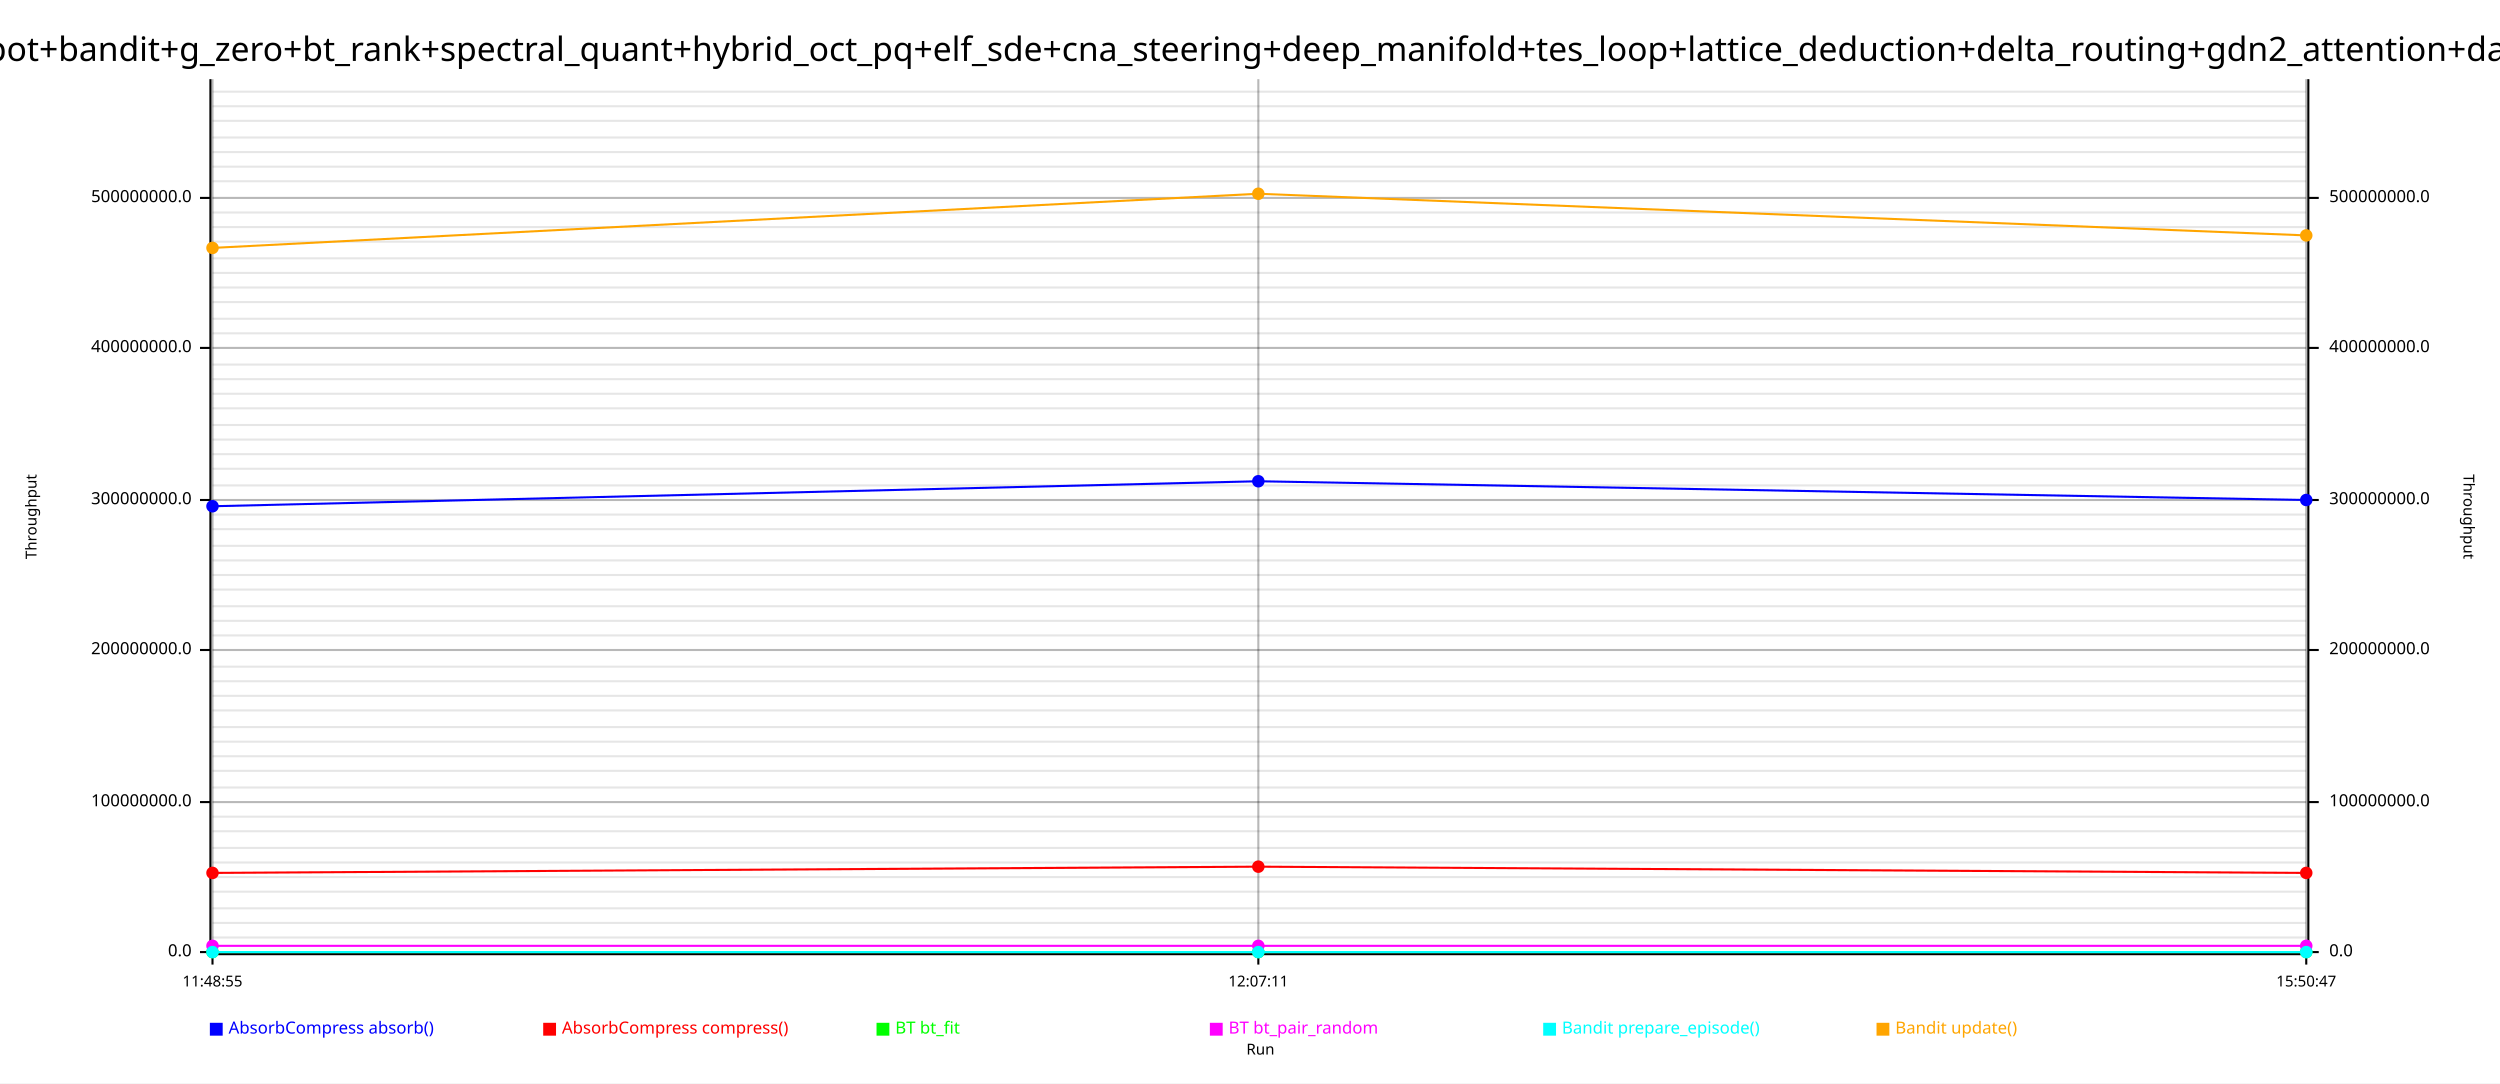
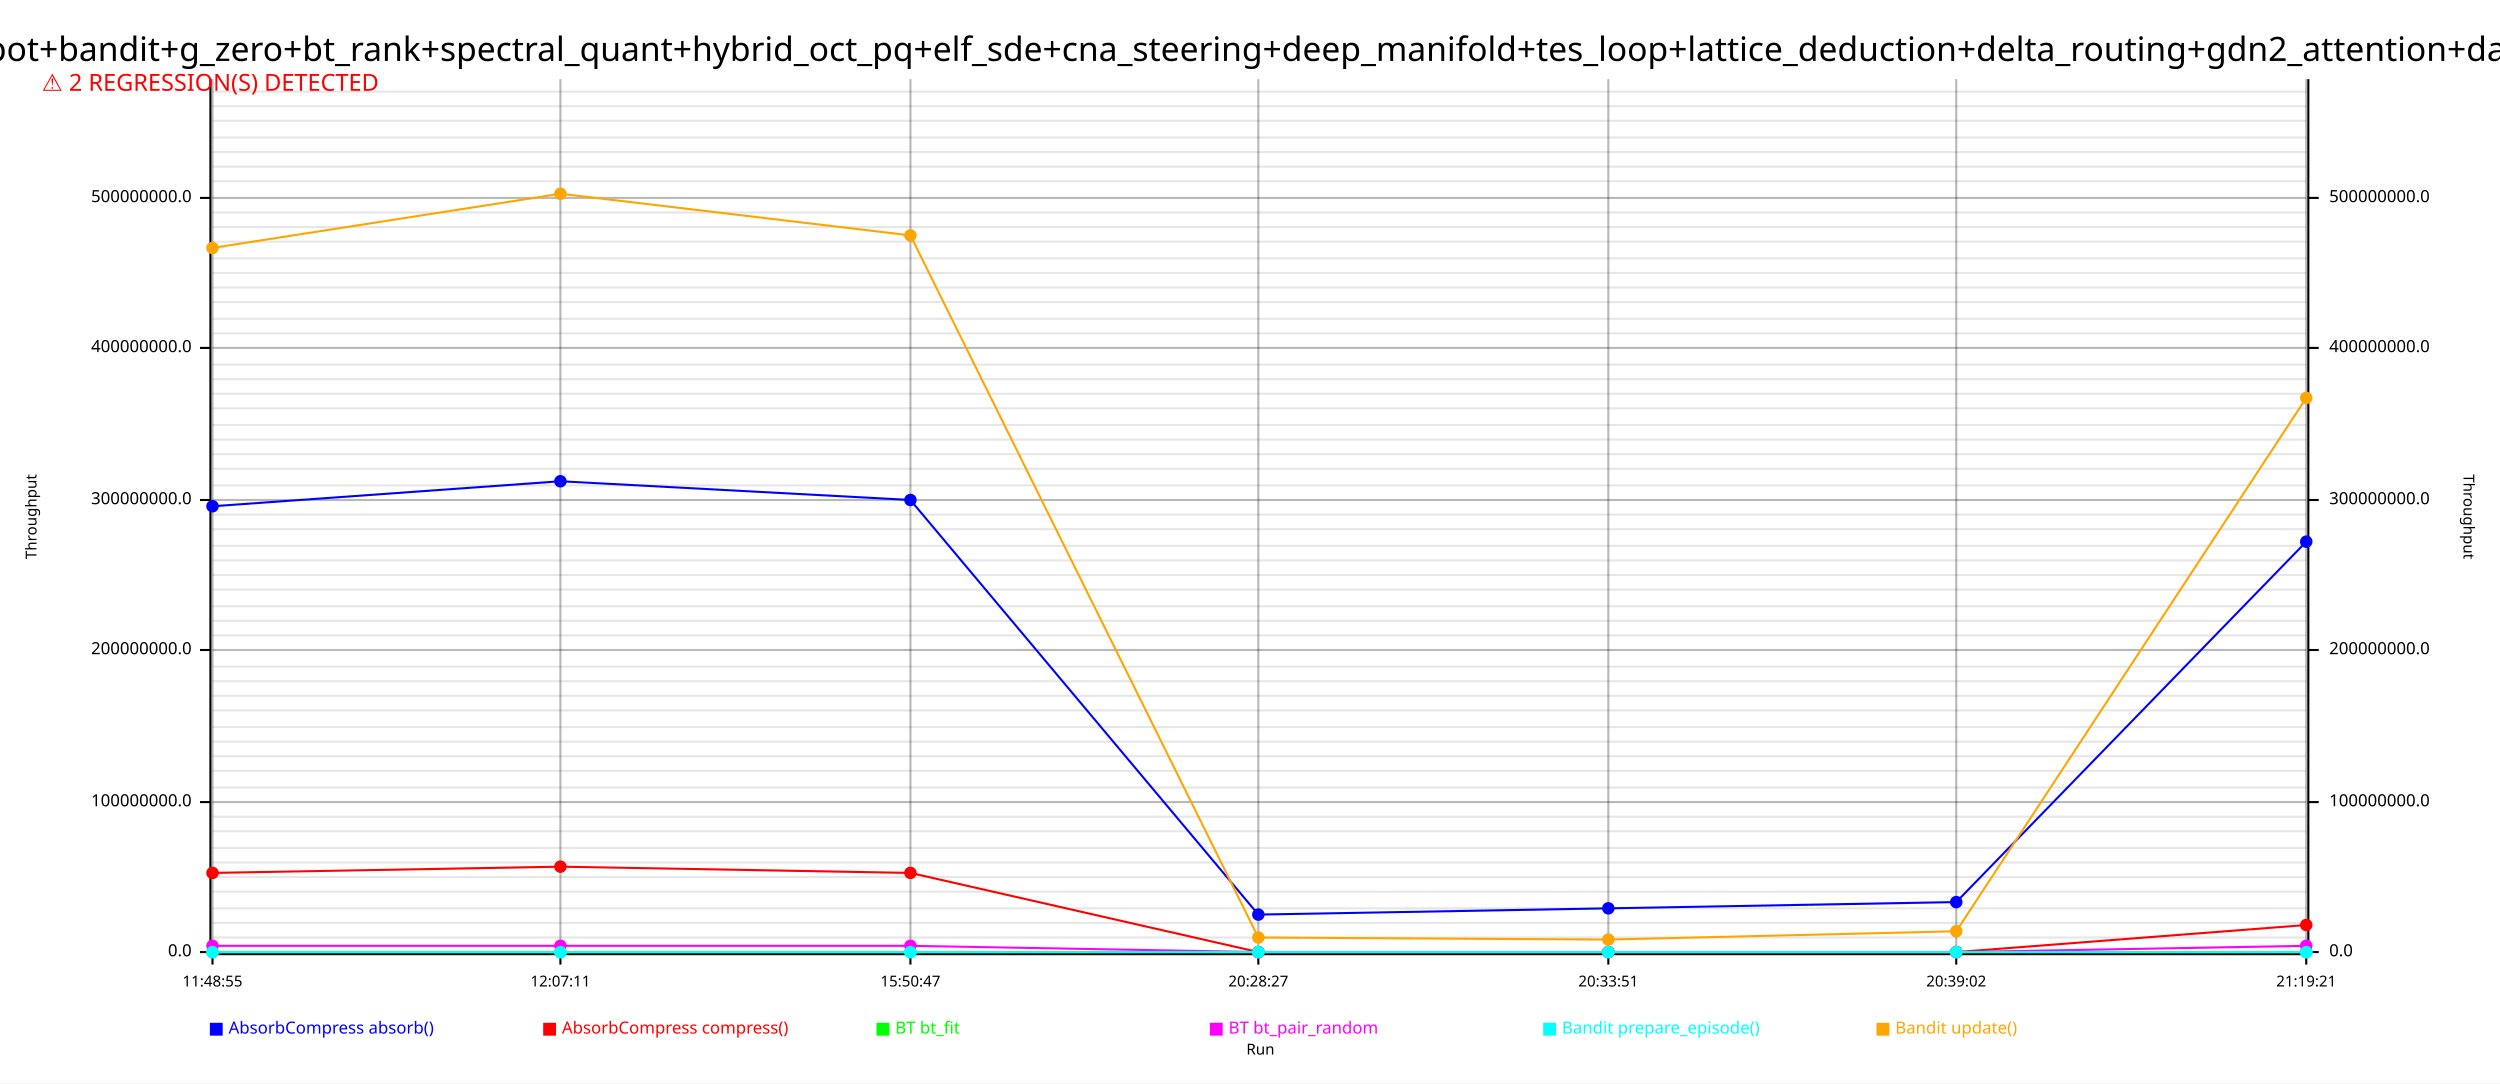
<svg xmlns="http://www.w3.org/2000/svg" width="1200" height="520" viewBox="0 0 1200 520">
  <rect x="0" y="0" width="1200" height="520" opacity="1" fill="#FFFFFF" stroke="none" />
  <text x="600" y="17" dy="0.76em" text-anchor="middle" font-family="sans-serif" font-size="16.129" opacity="1" fill="#000000">
Distill — Time Series [sparse_mlp+domain_latent+ppot+bandit+g_zero+bt_rank+spectral_quant+hybrid_oct_pq+elf_sde+cna_steering+deep_manifold+tes_loop+lattice_deduction+delta_routing+gdn2_attention+dash_attn+dreamer+lt2_looped+plasma_path+tf_loop]
</text>
  <line opacity="0.1" stroke="#000000" stroke-width="1" x1="102" y1="457" x2="102" y2="38" />
+   <line opacity="0.1" stroke="#000000" stroke-width="1" x1="269" y1="457" x2="269" y2="38" />
+   <line opacity="0.1" stroke="#000000" stroke-width="1" x1="437" y1="457" x2="437" y2="38" />
  <line opacity="0.1" stroke="#000000" stroke-width="1" x1="604" y1="457" x2="604" y2="38" />
+   <line opacity="0.1" stroke="#000000" stroke-width="1" x1="772" y1="457" x2="772" y2="38" />
+   <line opacity="0.1" stroke="#000000" stroke-width="1" x1="939" y1="457" x2="939" y2="38" />
  <line opacity="0.1" stroke="#000000" stroke-width="1" x1="1107" y1="457" x2="1107" y2="38" />
  <line opacity="0.1" stroke="#000000" stroke-width="1" x1="102" y1="457" x2="1107" y2="457" />
  <line opacity="0.1" stroke="#000000" stroke-width="1" x1="102" y1="450" x2="1107" y2="450" />
  <line opacity="0.1" stroke="#000000" stroke-width="1" x1="102" y1="443" x2="1107" y2="443" />
  <line opacity="0.1" stroke="#000000" stroke-width="1" x1="102" y1="436" x2="1107" y2="436" />
  <line opacity="0.1" stroke="#000000" stroke-width="1" x1="102" y1="428" x2="1107" y2="428" />
  <line opacity="0.1" stroke="#000000" stroke-width="1" x1="102" y1="421" x2="1107" y2="421" />
  <line opacity="0.1" stroke="#000000" stroke-width="1" x1="102" y1="414" x2="1107" y2="414" />
  <line opacity="0.1" stroke="#000000" stroke-width="1" x1="102" y1="407" x2="1107" y2="407" />
  <line opacity="0.1" stroke="#000000" stroke-width="1" x1="102" y1="399" x2="1107" y2="399" />
  <line opacity="0.1" stroke="#000000" stroke-width="1" x1="102" y1="392" x2="1107" y2="392" />
  <line opacity="0.1" stroke="#000000" stroke-width="1" x1="102" y1="385" x2="1107" y2="385" />
  <line opacity="0.1" stroke="#000000" stroke-width="1" x1="102" y1="378" x2="1107" y2="378" />
  <line opacity="0.1" stroke="#000000" stroke-width="1" x1="102" y1="370" x2="1107" y2="370" />
  <line opacity="0.1" stroke="#000000" stroke-width="1" x1="102" y1="363" x2="1107" y2="363" />
  <line opacity="0.1" stroke="#000000" stroke-width="1" x1="102" y1="356" x2="1107" y2="356" />
  <line opacity="0.1" stroke="#000000" stroke-width="1" x1="102" y1="349" x2="1107" y2="349" />
  <line opacity="0.1" stroke="#000000" stroke-width="1" x1="102" y1="341" x2="1107" y2="341" />
  <line opacity="0.1" stroke="#000000" stroke-width="1" x1="102" y1="334" x2="1107" y2="334" />
  <line opacity="0.1" stroke="#000000" stroke-width="1" x1="102" y1="327" x2="1107" y2="327" />
  <line opacity="0.1" stroke="#000000" stroke-width="1" x1="102" y1="320" x2="1107" y2="320" />
  <line opacity="0.1" stroke="#000000" stroke-width="1" x1="102" y1="312" x2="1107" y2="312" />
  <line opacity="0.1" stroke="#000000" stroke-width="1" x1="102" y1="305" x2="1107" y2="305" />
  <line opacity="0.1" stroke="#000000" stroke-width="1" x1="102" y1="298" x2="1107" y2="298" />
  <line opacity="0.1" stroke="#000000" stroke-width="1" x1="102" y1="291" x2="1107" y2="291" />
  <line opacity="0.1" stroke="#000000" stroke-width="1" x1="102" y1="283" x2="1107" y2="283" />
  <line opacity="0.1" stroke="#000000" stroke-width="1" x1="102" y1="276" x2="1107" y2="276" />
  <line opacity="0.1" stroke="#000000" stroke-width="1" x1="102" y1="269" x2="1107" y2="269" />
  <line opacity="0.1" stroke="#000000" stroke-width="1" x1="102" y1="262" x2="1107" y2="262" />
  <line opacity="0.1" stroke="#000000" stroke-width="1" x1="102" y1="254" x2="1107" y2="254" />
  <line opacity="0.1" stroke="#000000" stroke-width="1" x1="102" y1="247" x2="1107" y2="247" />
  <line opacity="0.1" stroke="#000000" stroke-width="1" x1="102" y1="240" x2="1107" y2="240" />
  <line opacity="0.1" stroke="#000000" stroke-width="1" x1="102" y1="233" x2="1107" y2="233" />
  <line opacity="0.1" stroke="#000000" stroke-width="1" x1="102" y1="225" x2="1107" y2="225" />
  <line opacity="0.1" stroke="#000000" stroke-width="1" x1="102" y1="218" x2="1107" y2="218" />
  <line opacity="0.1" stroke="#000000" stroke-width="1" x1="102" y1="211" x2="1107" y2="211" />
  <line opacity="0.1" stroke="#000000" stroke-width="1" x1="102" y1="204" x2="1107" y2="204" />
  <line opacity="0.1" stroke="#000000" stroke-width="1" x1="102" y1="196" x2="1107" y2="196" />
  <line opacity="0.1" stroke="#000000" stroke-width="1" x1="102" y1="189" x2="1107" y2="189" />
  <line opacity="0.1" stroke="#000000" stroke-width="1" x1="102" y1="182" x2="1107" y2="182" />
  <line opacity="0.1" stroke="#000000" stroke-width="1" x1="102" y1="175" x2="1107" y2="175" />
  <line opacity="0.1" stroke="#000000" stroke-width="1" x1="102" y1="167" x2="1107" y2="167" />
  <line opacity="0.1" stroke="#000000" stroke-width="1" x1="102" y1="160" x2="1107" y2="160" />
  <line opacity="0.1" stroke="#000000" stroke-width="1" x1="102" y1="153" x2="1107" y2="153" />
  <line opacity="0.1" stroke="#000000" stroke-width="1" x1="102" y1="145" x2="1107" y2="145" />
  <line opacity="0.1" stroke="#000000" stroke-width="1" x1="102" y1="138" x2="1107" y2="138" />
  <line opacity="0.1" stroke="#000000" stroke-width="1" x1="102" y1="131" x2="1107" y2="131" />
  <line opacity="0.1" stroke="#000000" stroke-width="1" x1="102" y1="124" x2="1107" y2="124" />
  <line opacity="0.1" stroke="#000000" stroke-width="1" x1="102" y1="116" x2="1107" y2="116" />
  <line opacity="0.1" stroke="#000000" stroke-width="1" x1="102" y1="109" x2="1107" y2="109" />
  <line opacity="0.1" stroke="#000000" stroke-width="1" x1="102" y1="102" x2="1107" y2="102" />
  <line opacity="0.1" stroke="#000000" stroke-width="1" x1="102" y1="95" x2="1107" y2="95" />
  <line opacity="0.1" stroke="#000000" stroke-width="1" x1="102" y1="87" x2="1107" y2="87" />
  <line opacity="0.1" stroke="#000000" stroke-width="1" x1="102" y1="80" x2="1107" y2="80" />
  <line opacity="0.1" stroke="#000000" stroke-width="1" x1="102" y1="73" x2="1107" y2="73" />
  <line opacity="0.1" stroke="#000000" stroke-width="1" x1="102" y1="66" x2="1107" y2="66" />
  <line opacity="0.1" stroke="#000000" stroke-width="1" x1="102" y1="58" x2="1107" y2="58" />
  <line opacity="0.1" stroke="#000000" stroke-width="1" x1="102" y1="51" x2="1107" y2="51" />
  <line opacity="0.1" stroke="#000000" stroke-width="1" x1="102" y1="44" x2="1107" y2="44" />
  <text x="12" y="248" dy="0.76em" text-anchor="middle" font-family="sans-serif" font-size="7.258" opacity="1" fill="#000000" transform="rotate(270, 12, 248)">
Throughput
</text>
  <text x="605" y="508" dy="-0.5ex" text-anchor="middle" font-family="sans-serif" font-size="7.258" opacity="1" fill="#000000">
Run
</text>
  <text x="1188" y="248" dy="0.76em" text-anchor="middle" font-family="sans-serif" font-size="7.258" opacity="1" fill="#000000" transform="rotate(90, 1188, 248)">
Throughput
</text>
  <line opacity="0.2" stroke="#000000" stroke-width="1" x1="102" y1="457" x2="102" y2="38" />
+   <line opacity="0.2" stroke="#000000" stroke-width="1" x1="269" y1="457" x2="269" y2="38" />
+   <line opacity="0.2" stroke="#000000" stroke-width="1" x1="437" y1="457" x2="437" y2="38" />
  <line opacity="0.2" stroke="#000000" stroke-width="1" x1="604" y1="457" x2="604" y2="38" />
+   <line opacity="0.2" stroke="#000000" stroke-width="1" x1="772" y1="457" x2="772" y2="38" />
+   <line opacity="0.2" stroke="#000000" stroke-width="1" x1="939" y1="457" x2="939" y2="38" />
  <line opacity="0.2" stroke="#000000" stroke-width="1" x1="1107" y1="457" x2="1107" y2="38" />
  <line opacity="0.2" stroke="#000000" stroke-width="1" x1="102" y1="457" x2="1107" y2="457" />
  <line opacity="0.2" stroke="#000000" stroke-width="1" x1="102" y1="385" x2="1107" y2="385" />
  <line opacity="0.2" stroke="#000000" stroke-width="1" x1="102" y1="312" x2="1107" y2="312" />
  <line opacity="0.2" stroke="#000000" stroke-width="1" x1="102" y1="240" x2="1107" y2="240" />
  <line opacity="0.2" stroke="#000000" stroke-width="1" x1="102" y1="167" x2="1107" y2="167" />
  <line opacity="0.2" stroke="#000000" stroke-width="1" x1="102" y1="95" x2="1107" y2="95" />
  <polyline fill="none" opacity="1" stroke="#000000" stroke-width="1" points="101,38 101,457 " />
  <text x="92" y="457" dy="0.5ex" text-anchor="end" font-family="sans-serif" font-size="8.065" opacity="1" fill="#000000">
0.0
</text>
  <polyline fill="none" opacity="1" stroke="#000000" stroke-width="1" points="96,457 101,457 " />
  <text x="92" y="385" dy="0.5ex" text-anchor="end" font-family="sans-serif" font-size="8.065" opacity="1" fill="#000000">
100000000.0
</text>
  <polyline fill="none" opacity="1" stroke="#000000" stroke-width="1" points="96,385 101,385 " />
  <text x="92" y="312" dy="0.5ex" text-anchor="end" font-family="sans-serif" font-size="8.065" opacity="1" fill="#000000">
200000000.0
</text>
  <polyline fill="none" opacity="1" stroke="#000000" stroke-width="1" points="96,312 101,312 " />
  <text x="92" y="240" dy="0.5ex" text-anchor="end" font-family="sans-serif" font-size="8.065" opacity="1" fill="#000000">
300000000.0
</text>
  <polyline fill="none" opacity="1" stroke="#000000" stroke-width="1" points="96,240 101,240 " />
  <text x="92" y="167" dy="0.5ex" text-anchor="end" font-family="sans-serif" font-size="8.065" opacity="1" fill="#000000">
400000000.0
</text>
  <polyline fill="none" opacity="1" stroke="#000000" stroke-width="1" points="96,167 101,167 " />
  <text x="92" y="95" dy="0.5ex" text-anchor="end" font-family="sans-serif" font-size="8.065" opacity="1" fill="#000000">
500000000.0
</text>
  <polyline fill="none" opacity="1" stroke="#000000" stroke-width="1" points="96,95 101,95 " />
  <polyline fill="none" opacity="1" stroke="#000000" stroke-width="1" points="102,458 1107,458 " />
  <text x="102" y="468" dy="0.76em" text-anchor="middle" font-family="sans-serif" font-size="7.258" opacity="1" fill="#000000">
11:48:55
</text>
  <polyline fill="none" opacity="1" stroke="#000000" stroke-width="1" points="102,458 102,463 " />
+   <text x="269" y="468" dy="0.76em" text-anchor="middle" font-family="sans-serif" font-size="7.258" opacity="1" fill="#000000">
+ 12:07:11
+ </text>
+   <polyline fill="none" opacity="1" stroke="#000000" stroke-width="1" points="269,458 269,463 " />
+   <text x="437" y="468" dy="0.76em" text-anchor="middle" font-family="sans-serif" font-size="7.258" opacity="1" fill="#000000">
+ 15:50:47
+ </text>
+   <polyline fill="none" opacity="1" stroke="#000000" stroke-width="1" points="437,458 437,463 " />
  <text x="604" y="468" dy="0.76em" text-anchor="middle" font-family="sans-serif" font-size="7.258" opacity="1" fill="#000000">
- 12:07:11
+ 20:28:27
</text>
  <polyline fill="none" opacity="1" stroke="#000000" stroke-width="1" points="604,458 604,463 " />
+   <text x="772" y="468" dy="0.76em" text-anchor="middle" font-family="sans-serif" font-size="7.258" opacity="1" fill="#000000">
+ 20:33:51
+ </text>
+   <polyline fill="none" opacity="1" stroke="#000000" stroke-width="1" points="772,458 772,463 " />
+   <text x="939" y="468" dy="0.76em" text-anchor="middle" font-family="sans-serif" font-size="7.258" opacity="1" fill="#000000">
+ 20:39:02
+ </text>
+   <polyline fill="none" opacity="1" stroke="#000000" stroke-width="1" points="939,458 939,463 " />
  <text x="1107" y="468" dy="0.76em" text-anchor="middle" font-family="sans-serif" font-size="7.258" opacity="1" fill="#000000">
- 15:50:47
+ 21:19:21
</text>
  <polyline fill="none" opacity="1" stroke="#000000" stroke-width="1" points="1107,458 1107,463 " />
  <polyline fill="none" opacity="1" stroke="#000000" stroke-width="1" points="1108,38 1108,457 " />
  <text x="1118" y="457" dy="0.5ex" text-anchor="start" font-family="sans-serif" font-size="8.065" opacity="1" fill="#000000">
0.0
</text>
  <polyline fill="none" opacity="1" stroke="#000000" stroke-width="1" points="1108,457 1113,457 " />
  <text x="1118" y="385" dy="0.5ex" text-anchor="start" font-family="sans-serif" font-size="8.065" opacity="1" fill="#000000">
100000000.0
</text>
  <polyline fill="none" opacity="1" stroke="#000000" stroke-width="1" points="1108,385 1113,385 " />
  <text x="1118" y="312" dy="0.5ex" text-anchor="start" font-family="sans-serif" font-size="8.065" opacity="1" fill="#000000">
200000000.0
</text>
  <polyline fill="none" opacity="1" stroke="#000000" stroke-width="1" points="1108,312 1113,312 " />
  <text x="1118" y="240" dy="0.5ex" text-anchor="start" font-family="sans-serif" font-size="8.065" opacity="1" fill="#000000">
300000000.0
</text>
  <polyline fill="none" opacity="1" stroke="#000000" stroke-width="1" points="1108,240 1113,240 " />
  <text x="1118" y="167" dy="0.5ex" text-anchor="start" font-family="sans-serif" font-size="8.065" opacity="1" fill="#000000">
400000000.0
</text>
  <polyline fill="none" opacity="1" stroke="#000000" stroke-width="1" points="1108,167 1113,167 " />
  <text x="1118" y="95" dy="0.5ex" text-anchor="start" font-family="sans-serif" font-size="8.065" opacity="1" fill="#000000">
500000000.0
</text>
  <polyline fill="none" opacity="1" stroke="#000000" stroke-width="1" points="1108,95 1113,95 " />
-   <polyline fill="none" opacity="1" stroke="#0000FF" stroke-width="1" points="102,243 604,231 1107,240 " />
+   <polyline fill="none" opacity="1" stroke="#0000FF" stroke-width="1" points="102,243 269,231 437,240 604,439 772,436 939,433 1107,260 " />
  <circle cx="102" cy="243" r="3" opacity="1" fill="#0000FF" stroke="none" stroke-width="1" />
-   <circle cx="604" cy="231" r="3" opacity="1" fill="#0000FF" stroke="none" stroke-width="1" />
-   <circle cx="1107" cy="240" r="3" opacity="1" fill="#0000FF" stroke="none" stroke-width="1" />
+   <circle cx="269" cy="231" r="3" opacity="1" fill="#0000FF" stroke="none" stroke-width="1" />
+   <circle cx="437" cy="240" r="3" opacity="1" fill="#0000FF" stroke="none" stroke-width="1" />
+   <circle cx="604" cy="439" r="3" opacity="1" fill="#0000FF" stroke="none" stroke-width="1" />
+   <circle cx="772" cy="436" r="3" opacity="1" fill="#0000FF" stroke="none" stroke-width="1" />
+   <circle cx="939" cy="433" r="3" opacity="1" fill="#0000FF" stroke="none" stroke-width="1" />
+   <circle cx="1107" cy="260" r="3" opacity="1" fill="#0000FF" stroke="none" stroke-width="1" />
  <text x="100" y="490" dy="0.76em" text-anchor="start" font-family="sans-serif" font-size="8.065" opacity="1" fill="#0000FF">
■ AbsorbCompress absorb()
</text>
-   <polyline fill="none" opacity="1" stroke="#FF0000" stroke-width="1" points="102,419 604,416 1107,419 " />
+   <polyline fill="none" opacity="1" stroke="#FF0000" stroke-width="1" points="102,419 269,416 437,419 604,457 772,457 939,457 1107,444 " />
  <circle cx="102" cy="419" r="3" opacity="1" fill="#FF0000" stroke="none" stroke-width="1" />
-   <circle cx="604" cy="416" r="3" opacity="1" fill="#FF0000" stroke="none" stroke-width="1" />
-   <circle cx="1107" cy="419" r="3" opacity="1" fill="#FF0000" stroke="none" stroke-width="1" />
+   <circle cx="269" cy="416" r="3" opacity="1" fill="#FF0000" stroke="none" stroke-width="1" />
+   <circle cx="437" cy="419" r="3" opacity="1" fill="#FF0000" stroke="none" stroke-width="1" />
+   <circle cx="604" cy="457" r="3" opacity="1" fill="#FF0000" stroke="none" stroke-width="1" />
+   <circle cx="772" cy="457" r="3" opacity="1" fill="#FF0000" stroke="none" stroke-width="1" />
+   <circle cx="939" cy="457" r="3" opacity="1" fill="#FF0000" stroke="none" stroke-width="1" />
+   <circle cx="1107" cy="444" r="3" opacity="1" fill="#FF0000" stroke="none" stroke-width="1" />
  <text x="260" y="490" dy="0.76em" text-anchor="start" font-family="sans-serif" font-size="8.065" opacity="1" fill="#FF0000">
■ AbsorbCompress compress()
</text>
-   <polyline fill="none" opacity="1" stroke="#00FF00" stroke-width="1" points="102,457 604,457 1107,457 " />
+   <polyline fill="none" opacity="1" stroke="#00FF00" stroke-width="1" points="102,457 269,457 437,457 604,457 772,457 939,457 1107,457 " />
  <circle cx="102" cy="457" r="3" opacity="1" fill="#00FF00" stroke="none" stroke-width="1" />
+   <circle cx="269" cy="457" r="3" opacity="1" fill="#00FF00" stroke="none" stroke-width="1" />
+   <circle cx="437" cy="457" r="3" opacity="1" fill="#00FF00" stroke="none" stroke-width="1" />
  <circle cx="604" cy="457" r="3" opacity="1" fill="#00FF00" stroke="none" stroke-width="1" />
+   <circle cx="772" cy="457" r="3" opacity="1" fill="#00FF00" stroke="none" stroke-width="1" />
+   <circle cx="939" cy="457" r="3" opacity="1" fill="#00FF00" stroke="none" stroke-width="1" />
  <circle cx="1107" cy="457" r="3" opacity="1" fill="#00FF00" stroke="none" stroke-width="1" />
  <text x="420" y="490" dy="0.76em" text-anchor="start" font-family="sans-serif" font-size="8.065" opacity="1" fill="#00FF00">
■ BT bt_fit
</text>
-   <polyline fill="none" opacity="1" stroke="#FF00FF" stroke-width="1" points="102,454 604,454 1107,454 " />
+   <polyline fill="none" opacity="1" stroke="#FF00FF" stroke-width="1" points="102,454 269,454 437,454 604,457 772,457 939,457 1107,454 " />
  <circle cx="102" cy="454" r="3" opacity="1" fill="#FF00FF" stroke="none" stroke-width="1" />
-   <circle cx="604" cy="454" r="3" opacity="1" fill="#FF00FF" stroke="none" stroke-width="1" />
+   <circle cx="269" cy="454" r="3" opacity="1" fill="#FF00FF" stroke="none" stroke-width="1" />
+   <circle cx="437" cy="454" r="3" opacity="1" fill="#FF00FF" stroke="none" stroke-width="1" />
+   <circle cx="604" cy="457" r="3" opacity="1" fill="#FF00FF" stroke="none" stroke-width="1" />
+   <circle cx="772" cy="457" r="3" opacity="1" fill="#FF00FF" stroke="none" stroke-width="1" />
+   <circle cx="939" cy="457" r="3" opacity="1" fill="#FF00FF" stroke="none" stroke-width="1" />
  <circle cx="1107" cy="454" r="3" opacity="1" fill="#FF00FF" stroke="none" stroke-width="1" />
  <text x="580" y="490" dy="0.76em" text-anchor="start" font-family="sans-serif" font-size="8.065" opacity="1" fill="#FF00FF">
■ BT bt_pair_random
</text>
-   <polyline fill="none" opacity="1" stroke="#00FFFF" stroke-width="1" points="102,457 604,457 1107,457 " />
+   <polyline fill="none" opacity="1" stroke="#00FFFF" stroke-width="1" points="102,457 269,457 437,457 604,457 772,457 939,457 1107,457 " />
  <circle cx="102" cy="457" r="3" opacity="1" fill="#00FFFF" stroke="none" stroke-width="1" />
+   <circle cx="269" cy="457" r="3" opacity="1" fill="#00FFFF" stroke="none" stroke-width="1" />
+   <circle cx="437" cy="457" r="3" opacity="1" fill="#00FFFF" stroke="none" stroke-width="1" />
  <circle cx="604" cy="457" r="3" opacity="1" fill="#00FFFF" stroke="none" stroke-width="1" />
+   <circle cx="772" cy="457" r="3" opacity="1" fill="#00FFFF" stroke="none" stroke-width="1" />
+   <circle cx="939" cy="457" r="3" opacity="1" fill="#00FFFF" stroke="none" stroke-width="1" />
  <circle cx="1107" cy="457" r="3" opacity="1" fill="#00FFFF" stroke="none" stroke-width="1" />
  <text x="740" y="490" dy="0.76em" text-anchor="start" font-family="sans-serif" font-size="8.065" opacity="1" fill="#00FFFF">
■ Bandit prepare_episode()
</text>
-   <polyline fill="none" opacity="1" stroke="#FFA500" stroke-width="1" points="102,119 604,93 1107,113 " />
+   <polyline fill="none" opacity="1" stroke="#FFA500" stroke-width="1" points="102,119 269,93 437,113 604,450 772,451 939,447 1107,191 " />
  <circle cx="102" cy="119" r="3" opacity="1" fill="#FFA500" stroke="none" stroke-width="1" />
-   <circle cx="604" cy="93" r="3" opacity="1" fill="#FFA500" stroke="none" stroke-width="1" />
-   <circle cx="1107" cy="113" r="3" opacity="1" fill="#FFA500" stroke="none" stroke-width="1" />
+   <circle cx="269" cy="93" r="3" opacity="1" fill="#FFA500" stroke="none" stroke-width="1" />
+   <circle cx="437" cy="113" r="3" opacity="1" fill="#FFA500" stroke="none" stroke-width="1" />
+   <circle cx="604" cy="450" r="3" opacity="1" fill="#FFA500" stroke="none" stroke-width="1" />
+   <circle cx="772" cy="451" r="3" opacity="1" fill="#FFA500" stroke="none" stroke-width="1" />
+   <circle cx="939" cy="447" r="3" opacity="1" fill="#FFA500" stroke="none" stroke-width="1" />
+   <circle cx="1107" cy="191" r="3" opacity="1" fill="#FFA500" stroke="none" stroke-width="1" />
  <text x="900" y="490" dy="0.76em" text-anchor="start" font-family="sans-serif" font-size="8.065" opacity="1" fill="#FFA500">
■ Bandit update()
</text>
+   <text x="20" y="35" dy="0.76em" text-anchor="start" font-family="sans-serif" font-size="11.29" opacity="1" fill="#FF0000">
+ ⚠ 2 REGRESSION(S) DETECTED
+ </text>
</svg>
